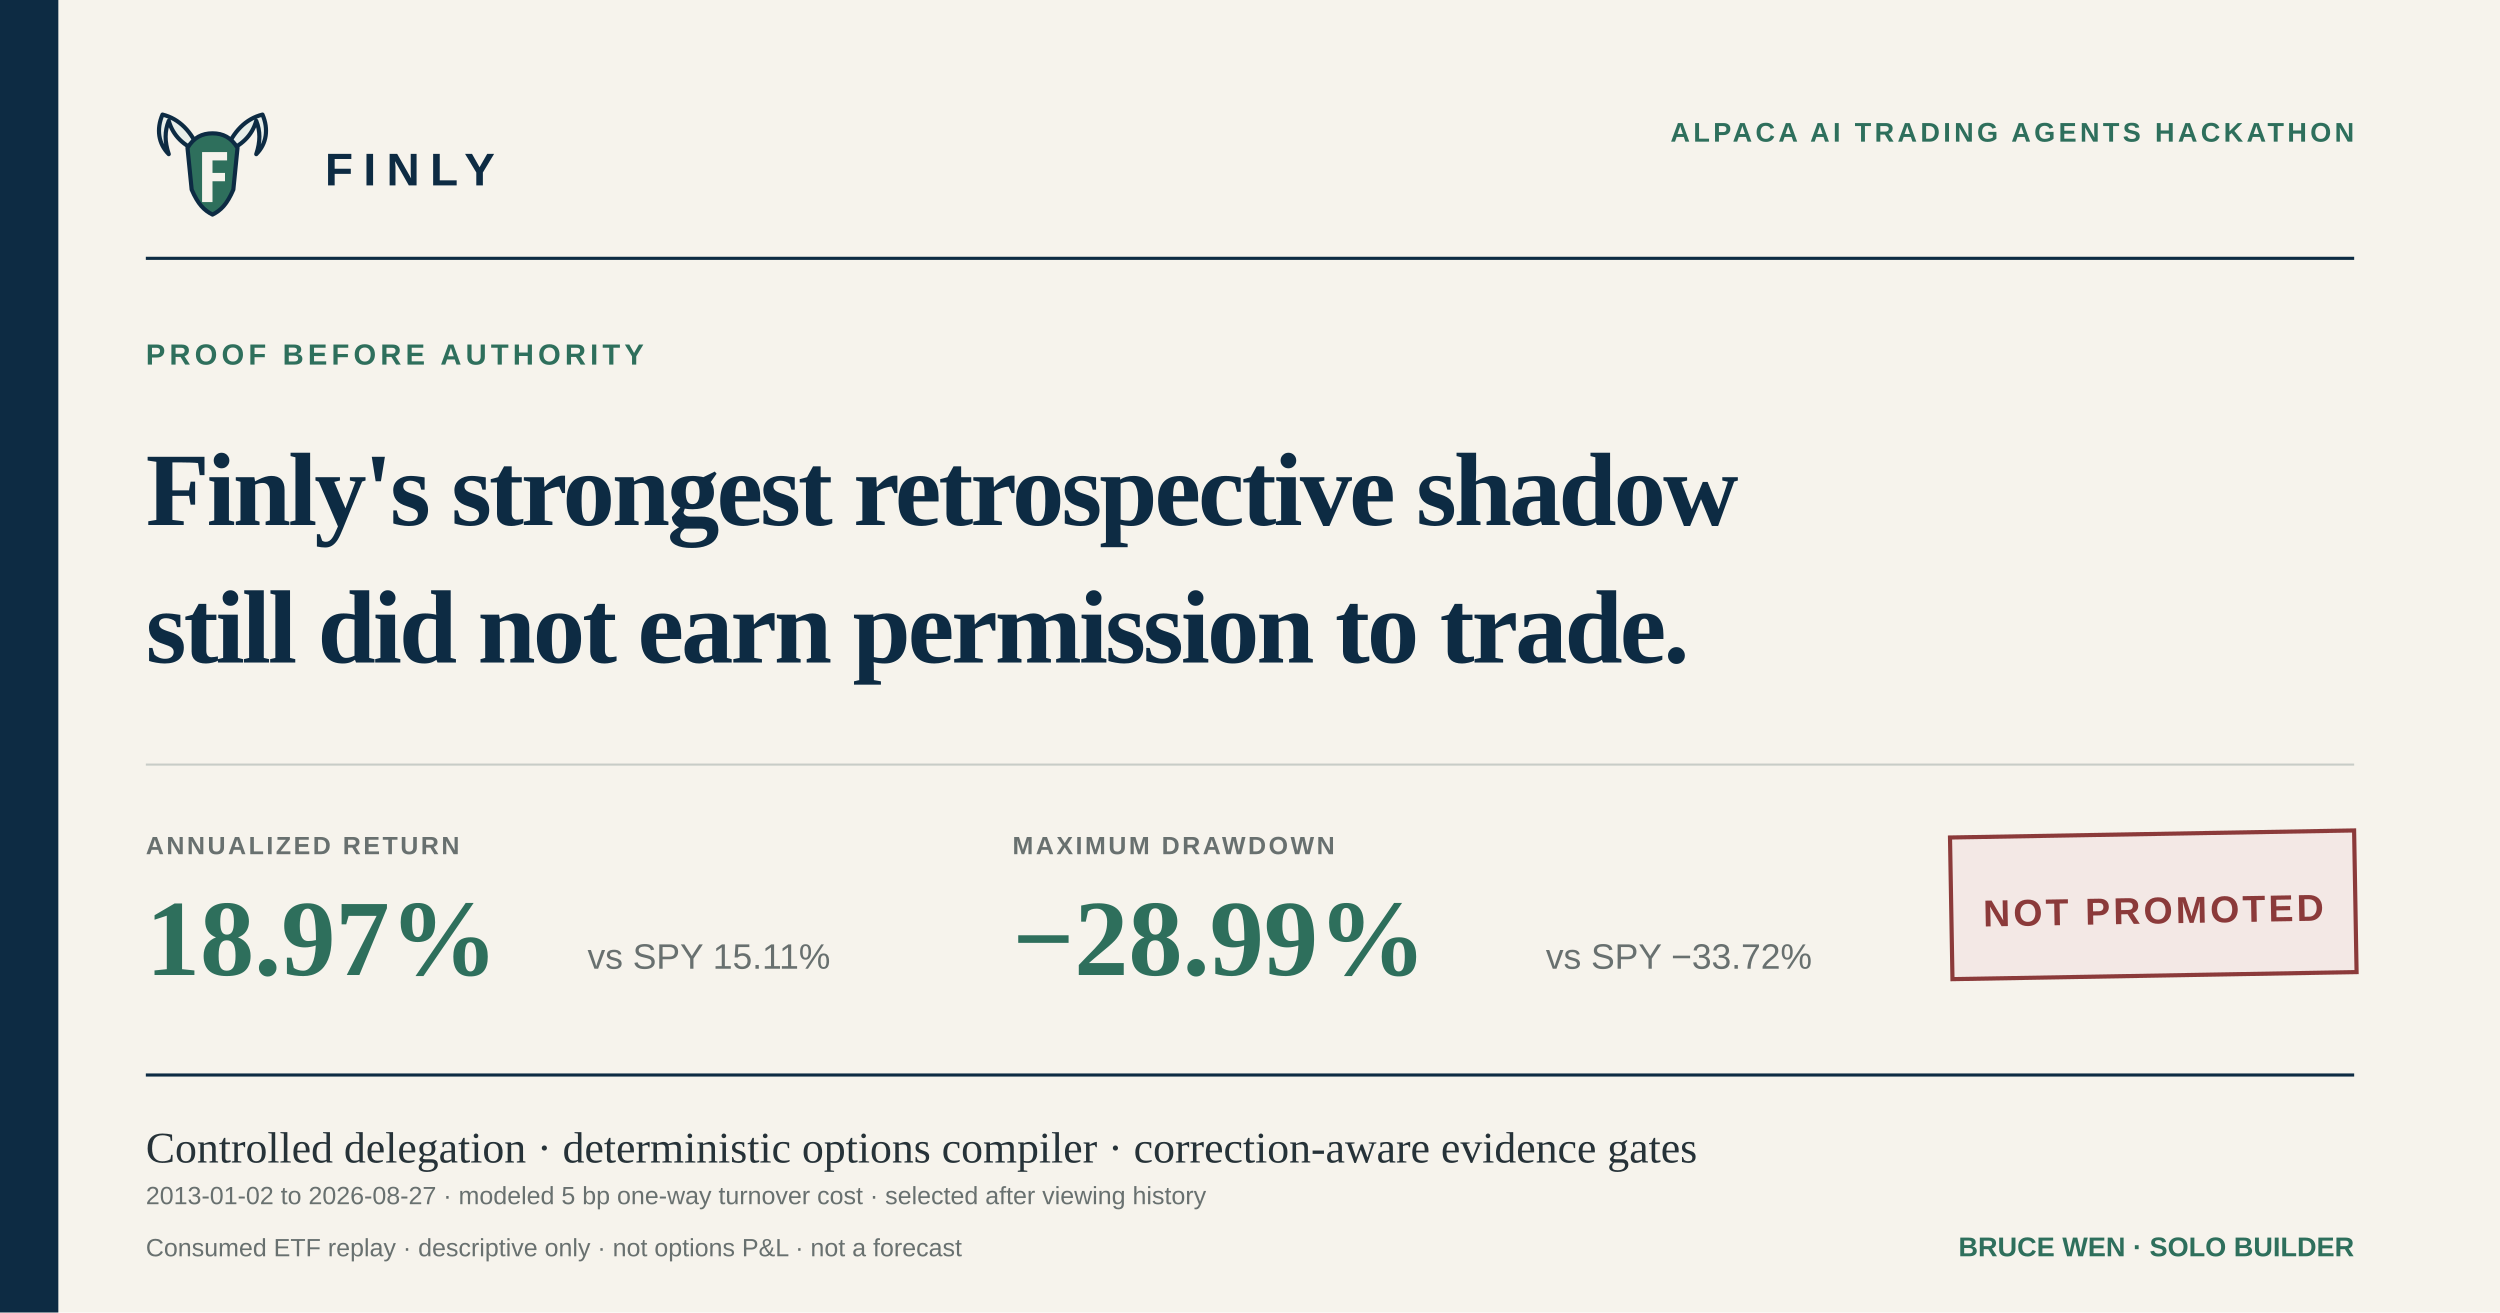
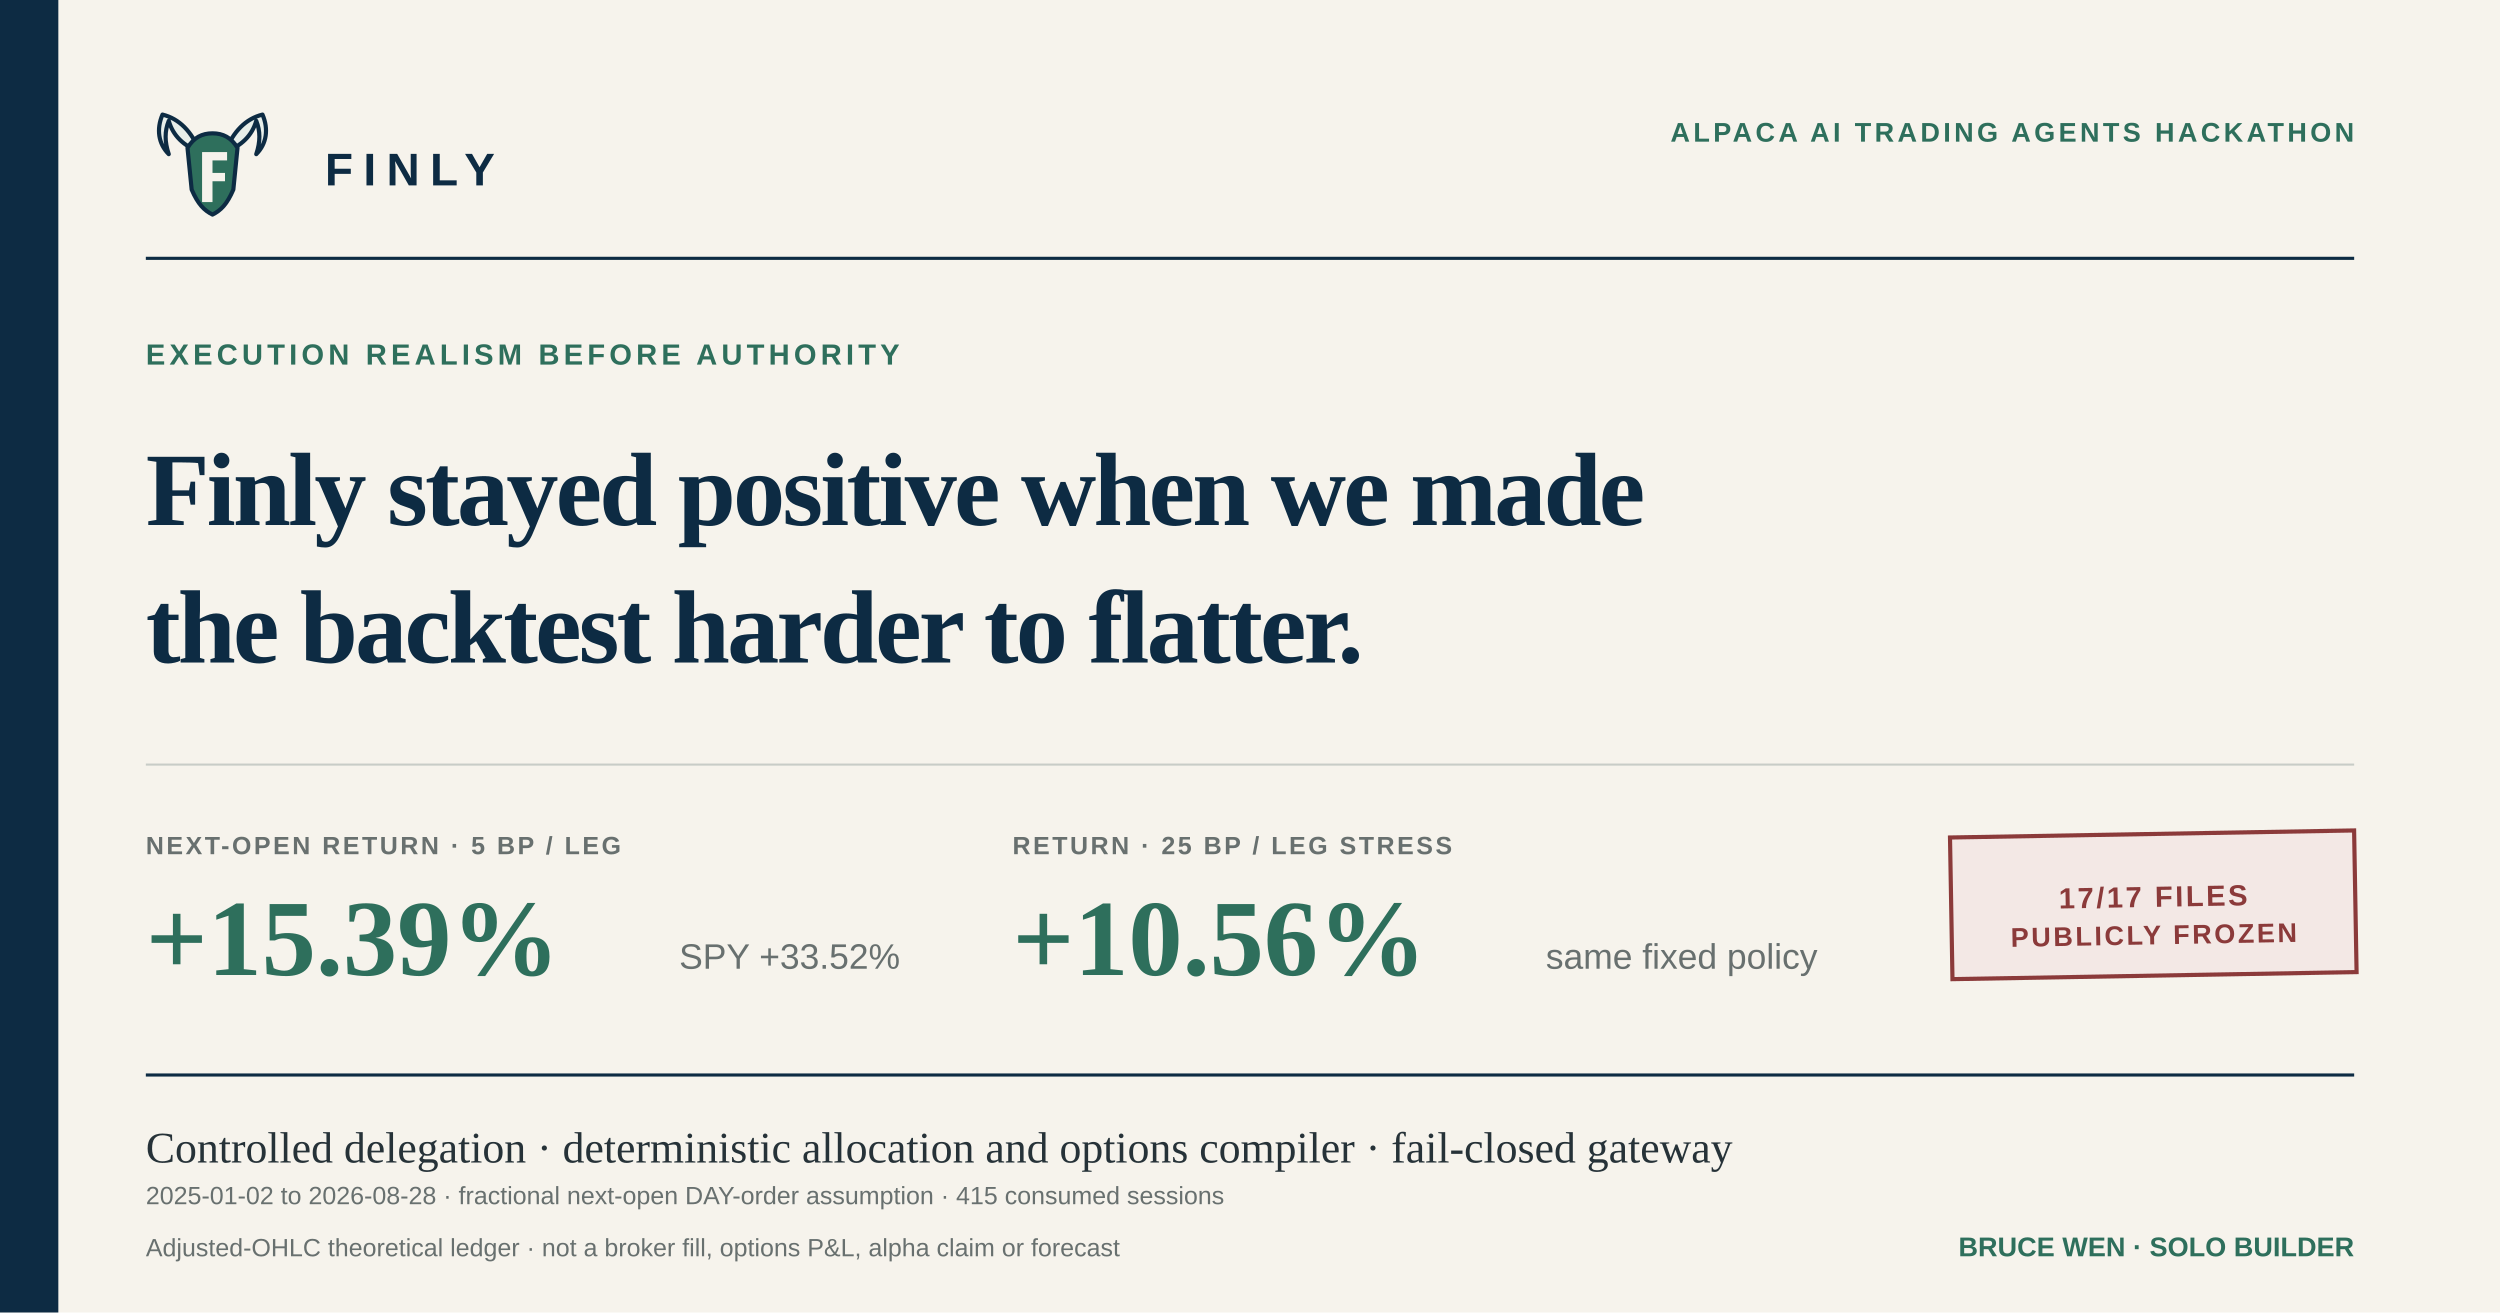
<svg xmlns="http://www.w3.org/2000/svg" width="1200" height="630" viewBox="0 0 1200 630" role="img" aria-labelledby="title desc">
  <rect width="1200" height="630" fill="#f6f3ec" />
  <rect x="0" y="0" width="28" height="630" fill="#0d2b43" />
  <g transform="translate(70 46)">
    <path d="M8 9c8 2 14 8 18 18-8-3-13-8-15-15-2 5-2 10 0 16-5-5-6-12-3-19Z" fill="#e8efea" stroke="#0d2b43" stroke-width="2" stroke-linejoin="round" />
    <path d="M56 9c-8 2-14 8-18 18 8-3 13-8 15-15 2 5 2 10 0 16 5-5 6-12 3-19Z" fill="#e8efea" stroke="#0d2b43" stroke-width="2" stroke-linejoin="round" />
    <path d="M20 25c3-5 7-7 12-7s9 2 12 7l-2 20c-3 7-6 10-10 12-4-2-7-5-10-12l-2-20Z" fill="#2e6f5c" stroke="#0d2b43" stroke-width="2" stroke-linejoin="round" />
    <path d="M27 27h12v4h-7v6h6v4h-6v10h-5V27Z" fill="#f6f3ec" />
    <text x="86" y="43" fill="#0d2b43" font-family="Arial, Helvetica, sans-serif" font-size="22" font-weight="700" letter-spacing="5">FINLY</text>
  </g>
  <text x="1130" y="68" fill="#2e6f5c" font-family="Arial, Helvetica, sans-serif" font-size="13" font-weight="700" letter-spacing="1.6" text-anchor="end">ALPACA AI TRADING AGENTS HACKATHON</text>
  <line x1="70" y1="124" x2="1130" y2="124" stroke="#0d2b43" stroke-width="1.5" />
-   <text x="70" y="175" fill="#2e6f5c" font-family="Arial, Helvetica, sans-serif" font-size="14" font-weight="700" letter-spacing="2">PROOF BEFORE AUTHORITY</text>
+   <text x="70" y="175" fill="#2e6f5c" font-family="Arial, Helvetica, sans-serif" font-size="14" font-weight="700" letter-spacing="2">EXECUTION REALISM BEFORE AUTHORITY</text>
  <g fill="#0d2b43" font-family="Georgia, Times New Roman, serif" font-size="50" font-weight="700" letter-spacing="-1.3">
-     <text x="70" y="252">Finly's strongest retrospective shadow</text>
-     <text x="70" y="318">still did not earn permission to trade.</text>
+     <text x="70" y="252">Finly stayed positive when we made</text>
+     <text x="70" y="318">the backtest harder to flatter.</text>
  </g>
  <line x1="70" y1="367" x2="1130" y2="367" stroke="#c8ccc7" stroke-width="1" />
  <g font-family="Arial, Helvetica, sans-serif">
-     <text x="70" y="410" fill="#68706f" font-size="12" font-weight="700" letter-spacing="1.2">ANNUALIZED RETURN</text>
-     <text x="70" y="468" fill="#2e6f5c" font-family="Georgia, Times New Roman, serif" font-size="52" font-weight="700">18.97%</text>
-     <text x="282" y="465" fill="#68706f" font-size="17">vs SPY 15.11%</text>
-     <text x="486" y="410" fill="#68706f" font-size="12" font-weight="700" letter-spacing="1.2">MAXIMUM DRAWDOWN</text>
-     <text x="486" y="468" fill="#2e6f5c" font-family="Georgia, Times New Roman, serif" font-size="52" font-weight="700">−28.99%</text>
-     <text x="742" y="465" fill="#68706f" font-size="17">vs SPY −33.72%</text>
+     <text x="70" y="410" fill="#68706f" font-size="12" font-weight="700" letter-spacing="1.2">NEXT-OPEN RETURN · 5 BP / LEG</text>
+     <text x="70" y="468" fill="#2e6f5c" font-family="Georgia, Times New Roman, serif" font-size="52" font-weight="700">+15.39%</text>
+     <text x="326" y="465" fill="#68706f" font-size="17">SPY +33.52%</text>
+     <text x="486" y="410" fill="#68706f" font-size="12" font-weight="700" letter-spacing="1.2">RETURN · 25 BP / LEG STRESS</text>
+     <text x="486" y="468" fill="#2e6f5c" font-family="Georgia, Times New Roman, serif" font-size="52" font-weight="700">+10.56%</text>
+     <text x="742" y="465" fill="#68706f" font-size="17">same fixed policy</text>
    <g transform="translate(936 402) rotate(-1)">
      <rect width="194" height="68" fill="#f3e8e5" stroke="#8b3a3a" stroke-width="2" />
-       <text x="97" y="43" fill="#8b3a3a" font-size="18" font-weight="700" letter-spacing="1.5" text-anchor="middle">NOT PROMOTED</text>
+       <text x="97" y="35" fill="#8b3a3a" font-size="14" font-weight="700" letter-spacing="1.2" text-anchor="middle">17/17 FILES</text>
+       <text x="97" y="53" fill="#8b3a3a" font-size="13" font-weight="700" letter-spacing="1.2" text-anchor="middle">PUBLICLY FROZEN</text>
    </g>
  </g>
  <line x1="70" y1="516" x2="1130" y2="516" stroke="#0d2b43" stroke-width="1.5" />
-   <text x="70" y="558" fill="#263238" font-family="Georgia, Times New Roman, serif" font-size="21">Controlled delegation · deterministic options compiler · correction-aware evidence gates</text>
-   <text x="70" y="578" fill="#68706f" font-family="Arial, Helvetica, sans-serif" font-size="12">2013-01-02 to 2026-08-27 · modeled 5 bp one-way turnover cost · selected after viewing history</text>
-   <text x="70" y="603" fill="#68706f" font-family="Arial, Helvetica, sans-serif" font-size="12">Consumed ETF replay · descriptive only · not options P&amp;L · not a forecast</text>
+   <text x="70" y="558" fill="#263238" font-family="Georgia, Times New Roman, serif" font-size="21">Controlled delegation · deterministic allocation and options compiler · fail-closed gateway</text>
+   <text x="70" y="578" fill="#68706f" font-family="Arial, Helvetica, sans-serif" font-size="12">2025-01-02 to 2026-08-28 · fractional next-open DAY-order assumption · 415 consumed sessions</text>
+   <text x="70" y="603" fill="#68706f" font-family="Arial, Helvetica, sans-serif" font-size="12">Adjusted-OHLC theoretical ledger · not a broker fill, options P&amp;L, alpha claim or forecast</text>
  <text x="1130" y="603" fill="#2e6f5c" font-family="Arial, Helvetica, sans-serif" font-size="13" font-weight="700" text-anchor="end">BRUCE WEN · SOLO BUILDER</text>
</svg>
